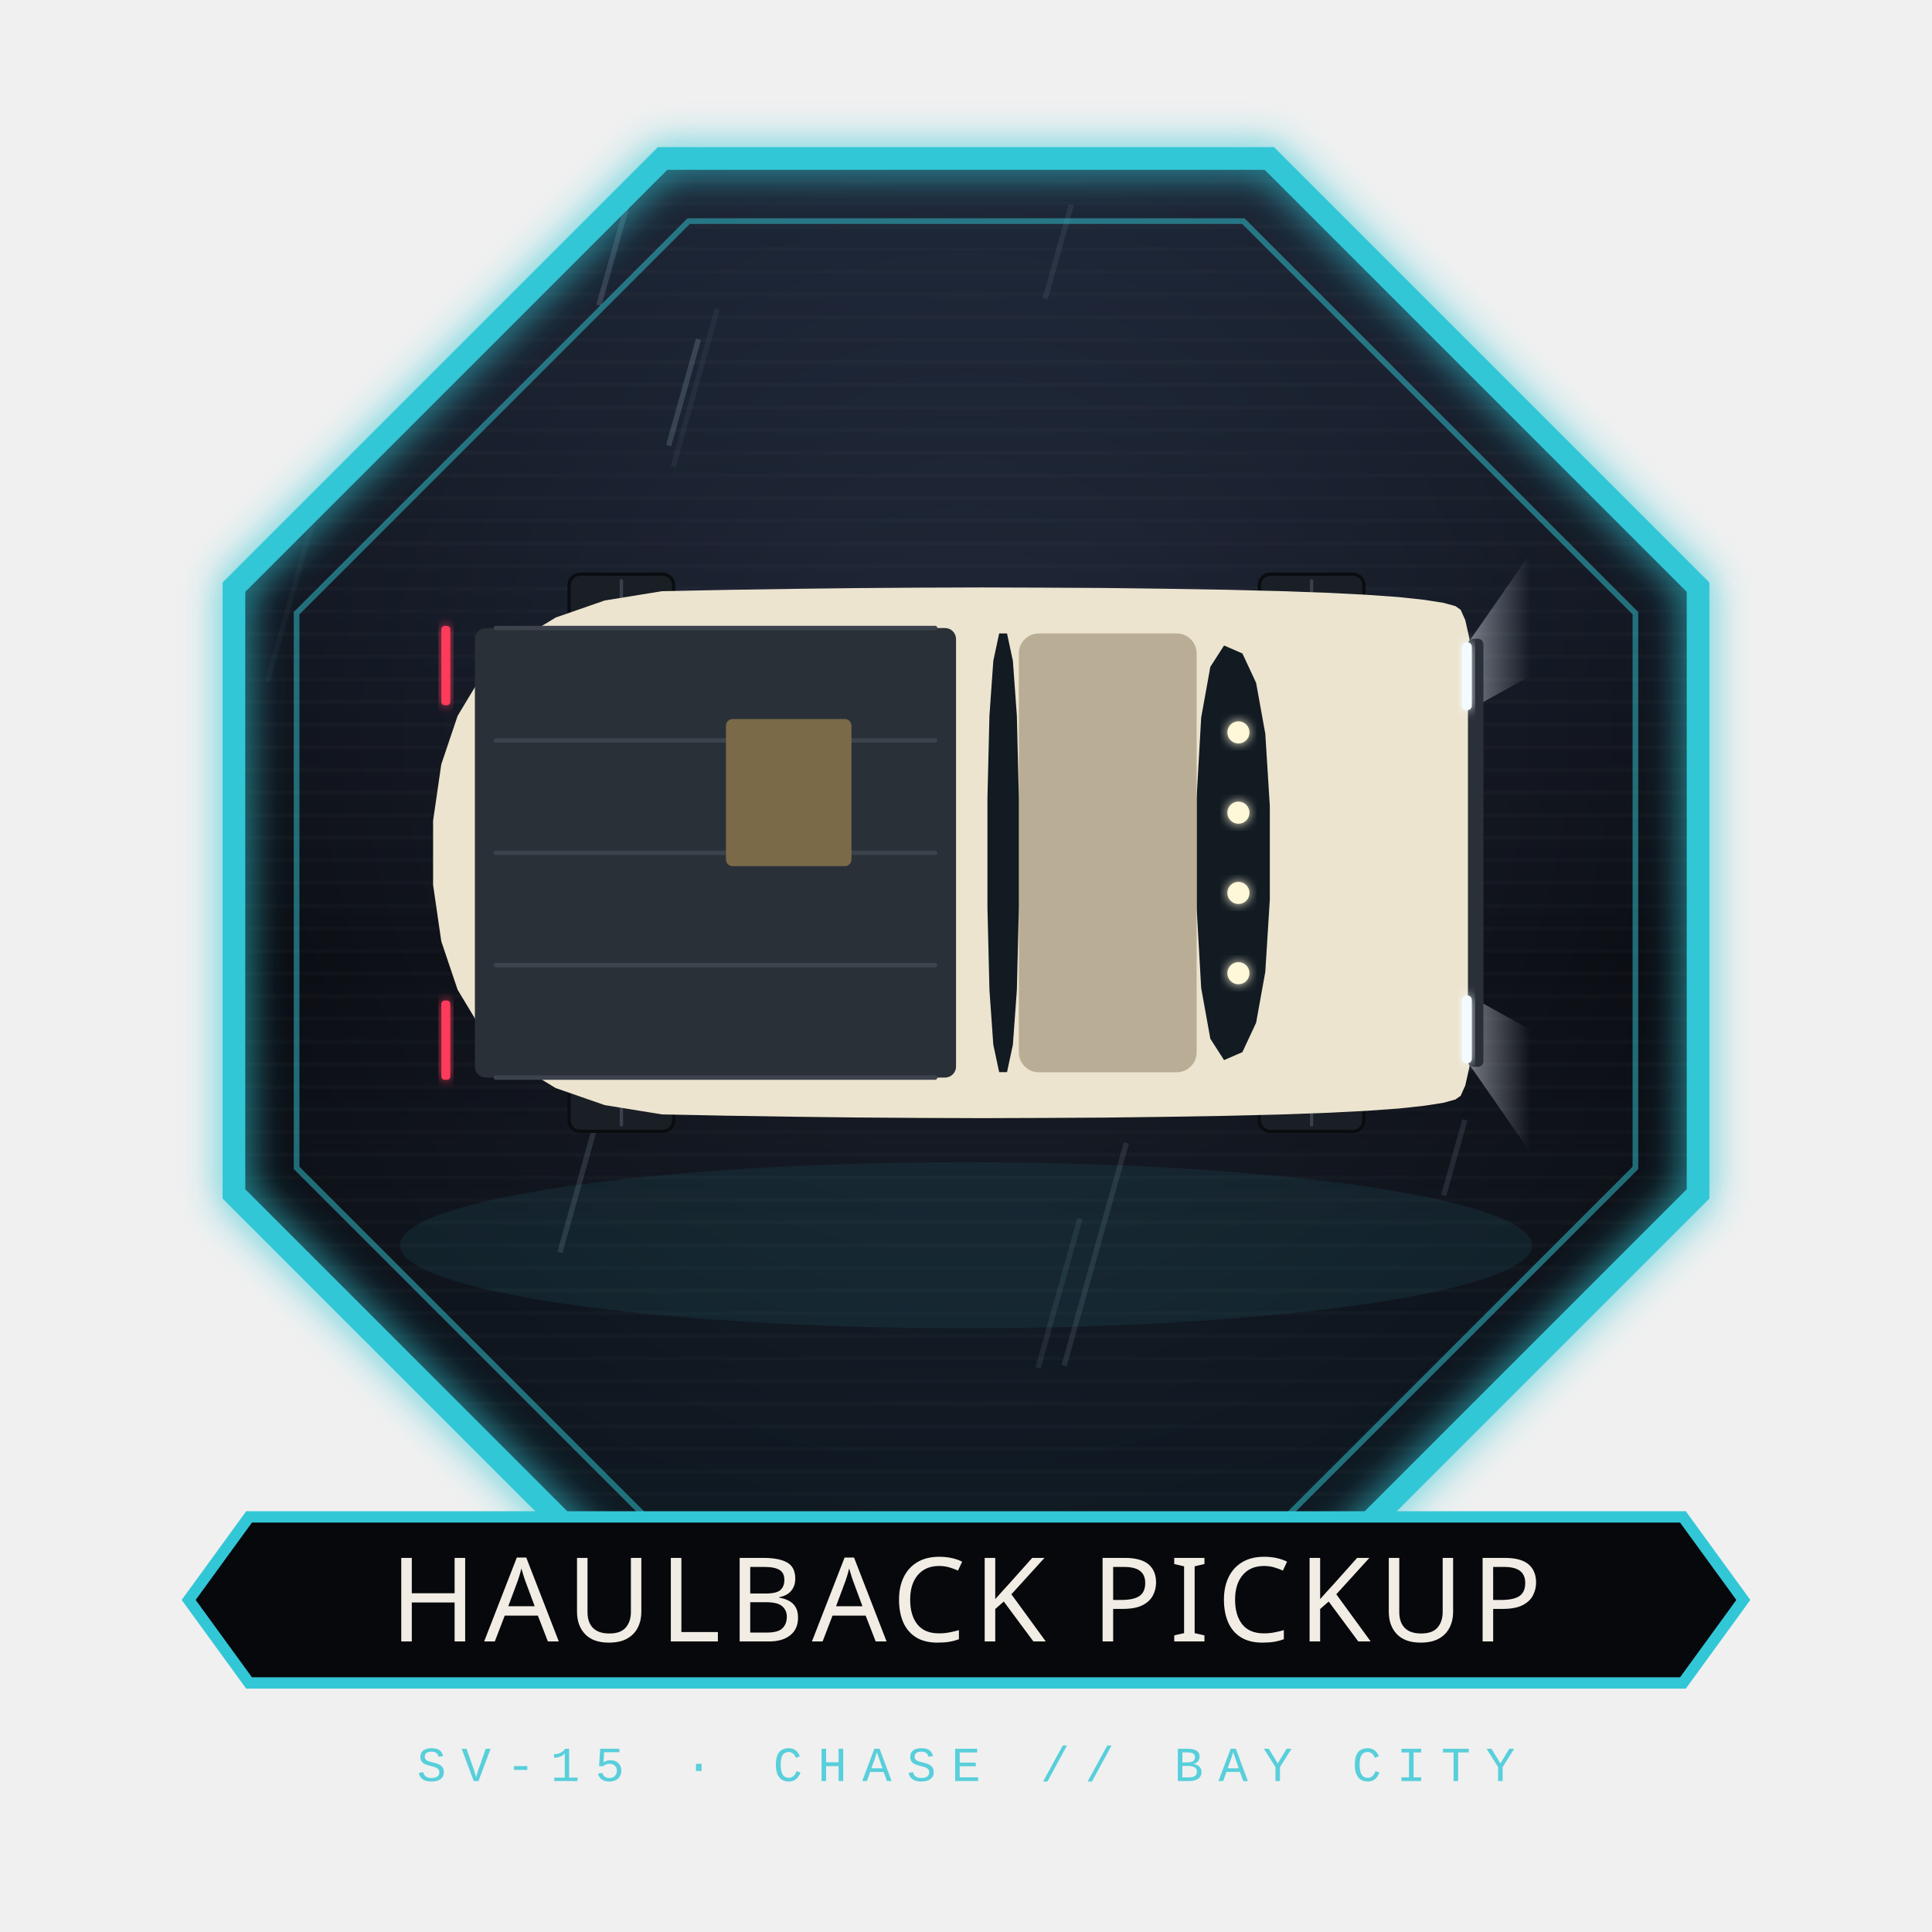
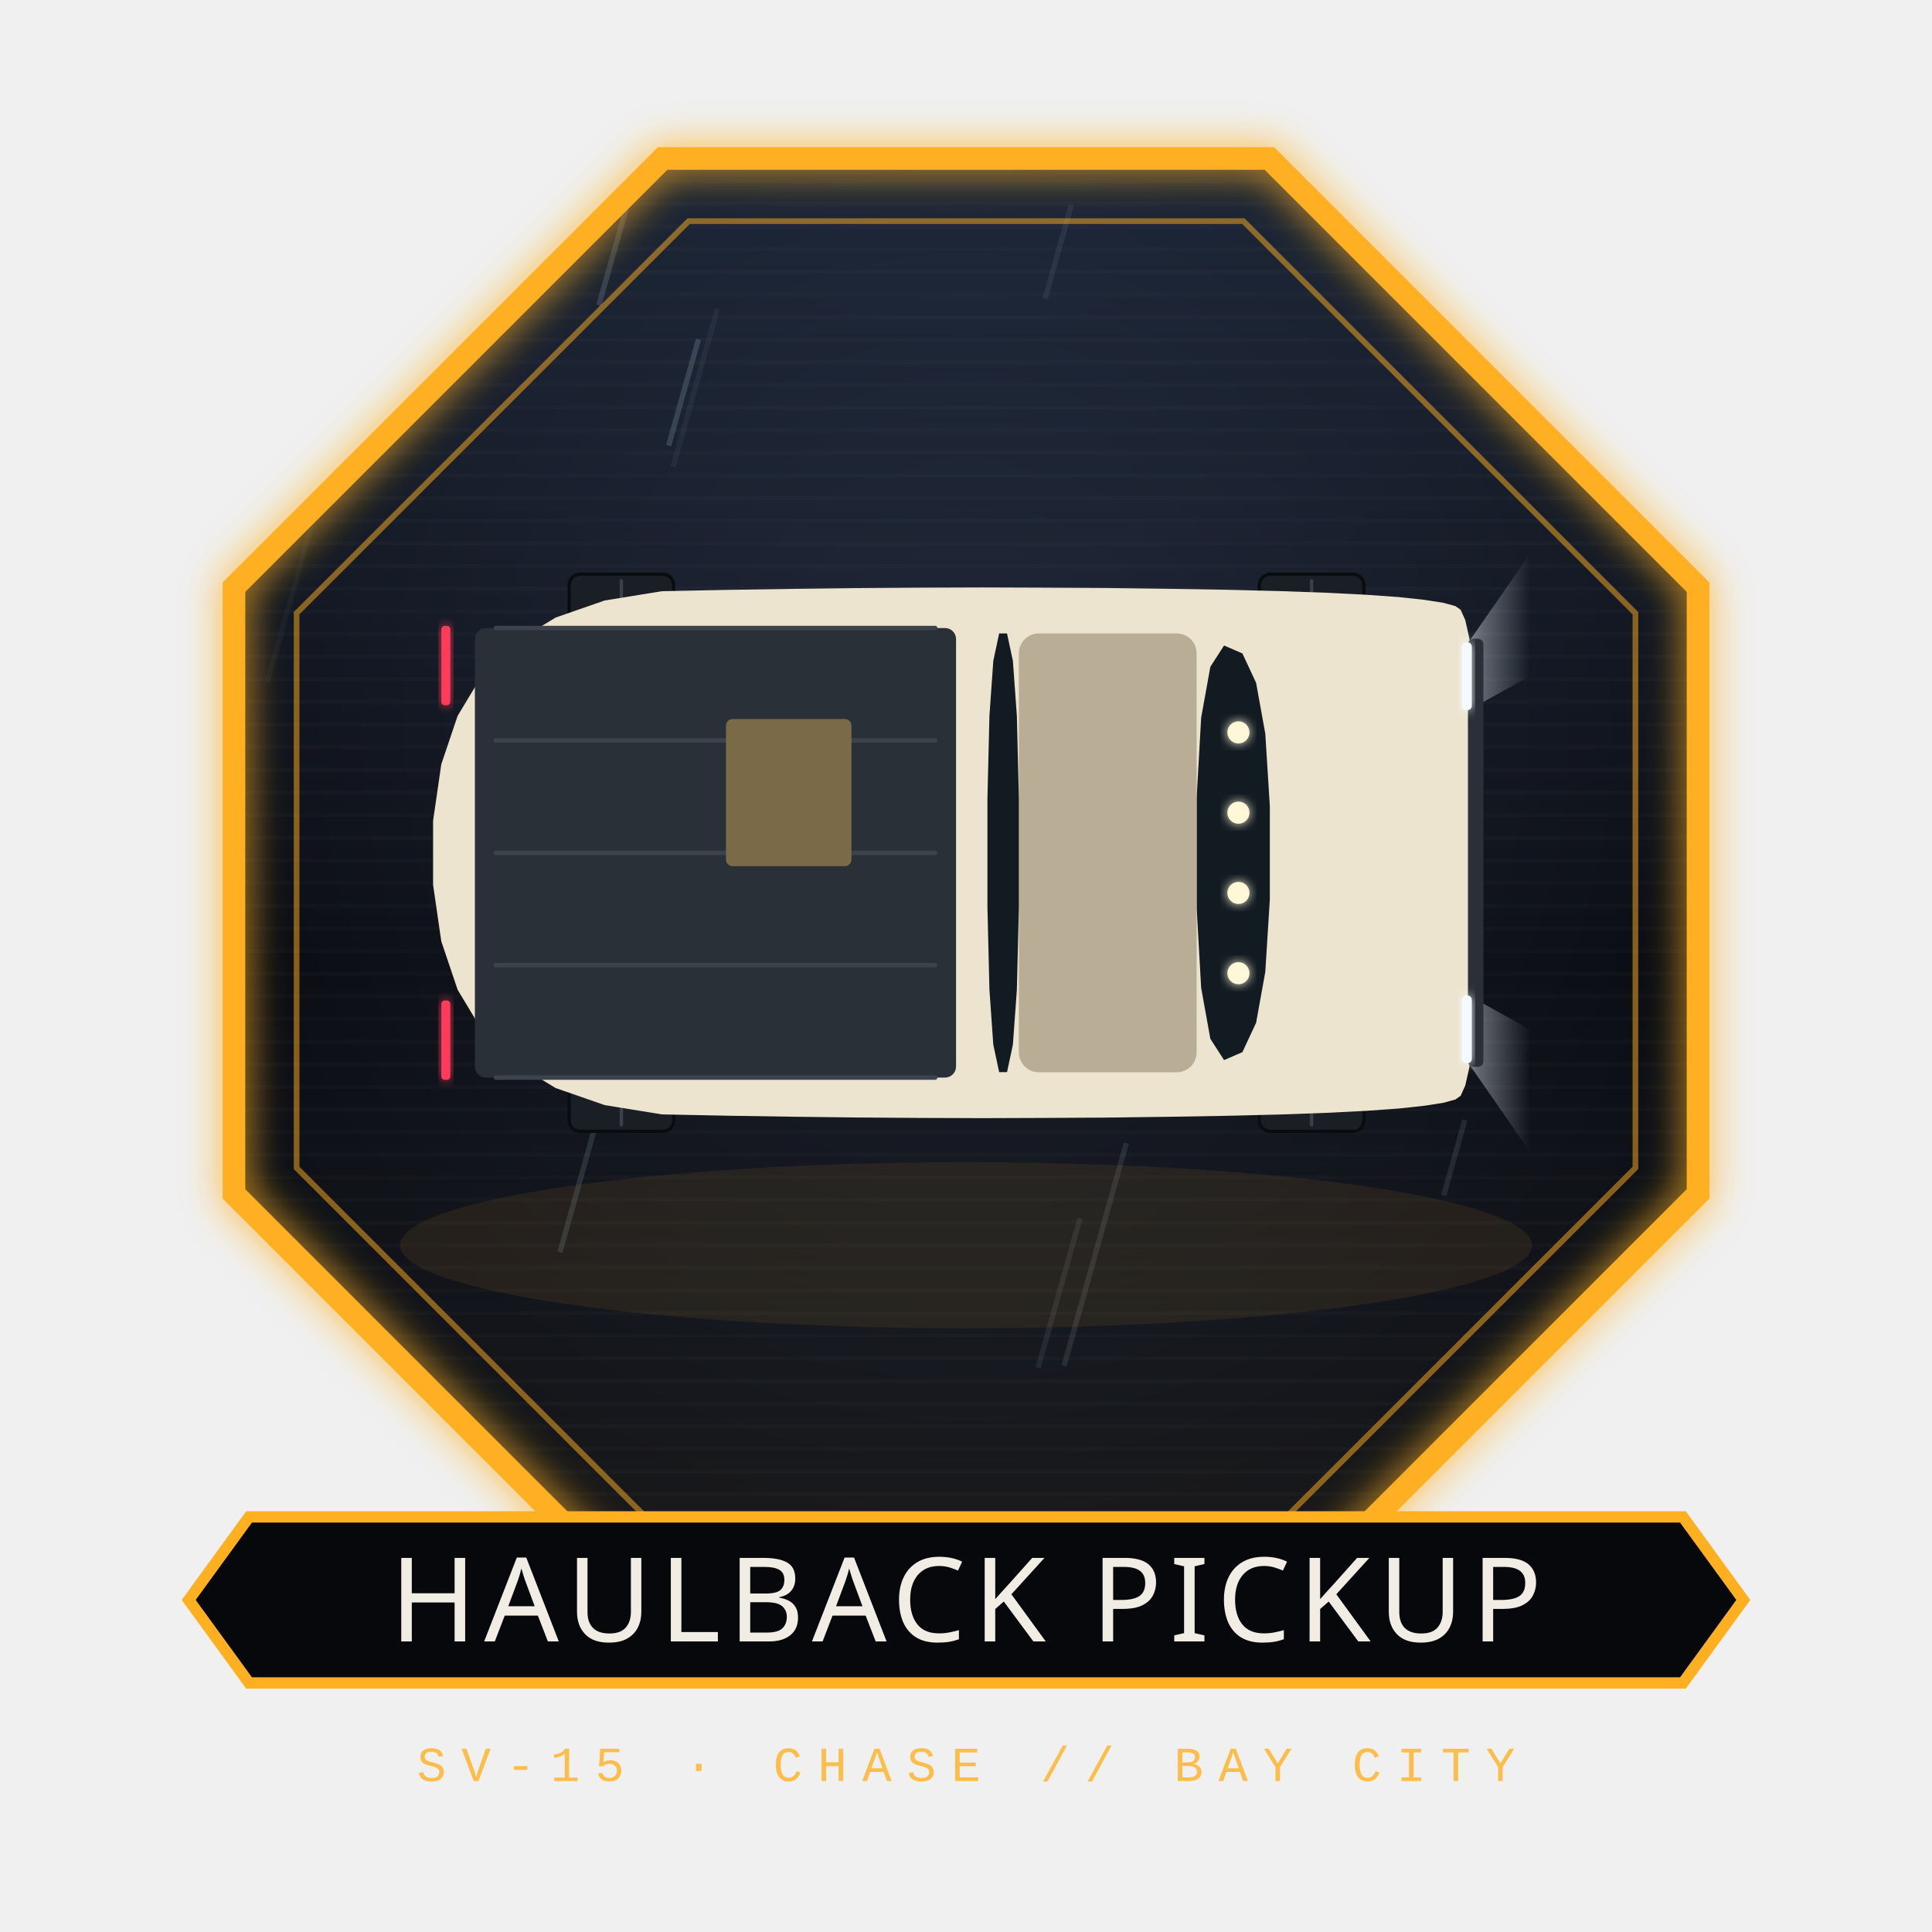
<svg xmlns="http://www.w3.org/2000/svg" viewBox="0 0 512 512" width="512" height="512">
  <defs>
    <filter id="blur">
      <feGaussianBlur stdDeviation="5" />
    </filter>
    <linearGradient id="beam" x1="0" y1="1" x2="0" y2="0">
      <stop offset="0" stop-color="#f4fbff" stop-opacity=".55" />
      <stop offset="1" stop-color="#f4fbff" stop-opacity="0" />
    </linearGradient>
    <radialGradient id="bg" cx="50%" cy="38%" r="70%">
      <stop offset="0" stop-color="#1a1f2b" />
      <stop offset=".55" stop-color="#0b0d13" />
      <stop offset="1" stop-color="#030305" />
    </radialGradient>
    <linearGradient id="haze" x1="0" y1="0" x2="0" y2="1">
      <stop offset="0" stop-color="#7fb2ff" stop-opacity=".16" />
      <stop offset=".5" stop-color="#7fb2ff" stop-opacity="0" />
-       <stop offset="1" stop-color="#32c7d6" stop-opacity=".14" />
+       <stop offset="1" stop-color="#ffb020" stop-opacity=".14" />
    </linearGradient>
    <filter id="glow" x="-30%" y="-30%" width="160%" height="160%">
      <feGaussianBlur stdDeviation="5" result="b" />
      <feMerge>
        <feMergeNode in="b" />
        <feMergeNode in="SourceGraphic" />
      </feMerge>
    </filter>
    <filter id="soft" x="-30%" y="-30%" width="160%" height="160%">
      <feGaussianBlur stdDeviation="2.2" result="b" />
      <feMerge>
        <feMergeNode in="b" />
        <feMergeNode in="b" />
        <feMergeNode in="SourceGraphic" />
      </feMerge>
    </filter>
    <clipPath id="clip">
      <polygon points="450.0,316.4 336.4,430.0 175.6,430.0 62.0,316.4 62.0,155.6 175.6,42.0 336.4,42.0 450.0,155.6" />
    </clipPath>
-     <style>.g{fill:#0d1018;stroke:#32c7d6;stroke-width:4.5;stroke-linejoin:round;stroke-linecap:round}.s{fill:none;stroke:#32c7d6;stroke-width:4.5;stroke-linejoin:round;stroke-linecap:round}.f{fill:#32c7d6;stroke:none}.d{fill:none;stroke:#32c7d6;stroke-width:2;opacity:.55;stroke-linecap:round}</style>
+     <style>.g{fill:#0d1018;stroke:#ffb020;stroke-width:4.5;stroke-linejoin:round;stroke-linecap:round}.s{fill:none;stroke:#ffb020;stroke-width:4.5;stroke-linejoin:round;stroke-linecap:round}.f{fill:#ffb020;stroke:none}.d{fill:none;stroke:#ffb020;stroke-width:2;opacity:.55;stroke-linecap:round}</style>
  </defs>
  <g clip-path="url(#clip)">
    <rect width="512" height="512" fill="url(#bg)" />
    <rect width="512" height="512" fill="url(#haze)" />
    <g opacity=".5">
      <line x1="0" y1="6" x2="512" y2="6" stroke="#ffffff" stroke-width="1" opacity=".035" />
      <line x1="0" y1="12" x2="512" y2="12" stroke="#ffffff" stroke-width="1" opacity=".035" />
      <line x1="0" y1="18" x2="512" y2="18" stroke="#ffffff" stroke-width="1" opacity=".035" />
      <line x1="0" y1="24" x2="512" y2="24" stroke="#ffffff" stroke-width="1" opacity=".035" />
      <line x1="0" y1="30" x2="512" y2="30" stroke="#ffffff" stroke-width="1" opacity=".035" />
      <line x1="0" y1="36" x2="512" y2="36" stroke="#ffffff" stroke-width="1" opacity=".035" />
      <line x1="0" y1="42" x2="512" y2="42" stroke="#ffffff" stroke-width="1" opacity=".035" />
      <line x1="0" y1="48" x2="512" y2="48" stroke="#ffffff" stroke-width="1" opacity=".035" />
      <line x1="0" y1="54" x2="512" y2="54" stroke="#ffffff" stroke-width="1" opacity=".035" />
      <line x1="0" y1="60" x2="512" y2="60" stroke="#ffffff" stroke-width="1" opacity=".035" />
      <line x1="0" y1="66" x2="512" y2="66" stroke="#ffffff" stroke-width="1" opacity=".035" />
      <line x1="0" y1="72" x2="512" y2="72" stroke="#ffffff" stroke-width="1" opacity=".035" />
      <line x1="0" y1="78" x2="512" y2="78" stroke="#ffffff" stroke-width="1" opacity=".035" />
      <line x1="0" y1="84" x2="512" y2="84" stroke="#ffffff" stroke-width="1" opacity=".035" />
      <line x1="0" y1="90" x2="512" y2="90" stroke="#ffffff" stroke-width="1" opacity=".035" />
      <line x1="0" y1="96" x2="512" y2="96" stroke="#ffffff" stroke-width="1" opacity=".035" />
      <line x1="0" y1="102" x2="512" y2="102" stroke="#ffffff" stroke-width="1" opacity=".035" />
      <line x1="0" y1="108" x2="512" y2="108" stroke="#ffffff" stroke-width="1" opacity=".035" />
      <line x1="0" y1="114" x2="512" y2="114" stroke="#ffffff" stroke-width="1" opacity=".035" />
      <line x1="0" y1="120" x2="512" y2="120" stroke="#ffffff" stroke-width="1" opacity=".035" />
      <line x1="0" y1="126" x2="512" y2="126" stroke="#ffffff" stroke-width="1" opacity=".035" />
      <line x1="0" y1="132" x2="512" y2="132" stroke="#ffffff" stroke-width="1" opacity=".035" />
      <line x1="0" y1="138" x2="512" y2="138" stroke="#ffffff" stroke-width="1" opacity=".035" />
      <line x1="0" y1="144" x2="512" y2="144" stroke="#ffffff" stroke-width="1" opacity=".035" />
      <line x1="0" y1="150" x2="512" y2="150" stroke="#ffffff" stroke-width="1" opacity=".035" />
      <line x1="0" y1="156" x2="512" y2="156" stroke="#ffffff" stroke-width="1" opacity=".035" />
      <line x1="0" y1="162" x2="512" y2="162" stroke="#ffffff" stroke-width="1" opacity=".035" />
      <line x1="0" y1="168" x2="512" y2="168" stroke="#ffffff" stroke-width="1" opacity=".035" />
      <line x1="0" y1="174" x2="512" y2="174" stroke="#ffffff" stroke-width="1" opacity=".035" />
      <line x1="0" y1="180" x2="512" y2="180" stroke="#ffffff" stroke-width="1" opacity=".035" />
      <line x1="0" y1="186" x2="512" y2="186" stroke="#ffffff" stroke-width="1" opacity=".035" />
      <line x1="0" y1="192" x2="512" y2="192" stroke="#ffffff" stroke-width="1" opacity=".035" />
      <line x1="0" y1="198" x2="512" y2="198" stroke="#ffffff" stroke-width="1" opacity=".035" />
      <line x1="0" y1="204" x2="512" y2="204" stroke="#ffffff" stroke-width="1" opacity=".035" />
      <line x1="0" y1="210" x2="512" y2="210" stroke="#ffffff" stroke-width="1" opacity=".035" />
      <line x1="0" y1="216" x2="512" y2="216" stroke="#ffffff" stroke-width="1" opacity=".035" />
      <line x1="0" y1="222" x2="512" y2="222" stroke="#ffffff" stroke-width="1" opacity=".035" />
      <line x1="0" y1="228" x2="512" y2="228" stroke="#ffffff" stroke-width="1" opacity=".035" />
      <line x1="0" y1="234" x2="512" y2="234" stroke="#ffffff" stroke-width="1" opacity=".035" />
      <line x1="0" y1="240" x2="512" y2="240" stroke="#ffffff" stroke-width="1" opacity=".035" />
      <line x1="0" y1="246" x2="512" y2="246" stroke="#ffffff" stroke-width="1" opacity=".035" />
      <line x1="0" y1="252" x2="512" y2="252" stroke="#ffffff" stroke-width="1" opacity=".035" />
      <line x1="0" y1="258" x2="512" y2="258" stroke="#ffffff" stroke-width="1" opacity=".035" />
      <line x1="0" y1="264" x2="512" y2="264" stroke="#ffffff" stroke-width="1" opacity=".035" />
      <line x1="0" y1="270" x2="512" y2="270" stroke="#ffffff" stroke-width="1" opacity=".035" />
      <line x1="0" y1="276" x2="512" y2="276" stroke="#ffffff" stroke-width="1" opacity=".035" />
      <line x1="0" y1="282" x2="512" y2="282" stroke="#ffffff" stroke-width="1" opacity=".035" />
      <line x1="0" y1="288" x2="512" y2="288" stroke="#ffffff" stroke-width="1" opacity=".035" />
      <line x1="0" y1="294" x2="512" y2="294" stroke="#ffffff" stroke-width="1" opacity=".035" />
      <line x1="0" y1="300" x2="512" y2="300" stroke="#ffffff" stroke-width="1" opacity=".035" />
      <line x1="0" y1="306" x2="512" y2="306" stroke="#ffffff" stroke-width="1" opacity=".035" />
      <line x1="0" y1="312" x2="512" y2="312" stroke="#ffffff" stroke-width="1" opacity=".035" />
      <line x1="0" y1="318" x2="512" y2="318" stroke="#ffffff" stroke-width="1" opacity=".035" />
      <line x1="0" y1="324" x2="512" y2="324" stroke="#ffffff" stroke-width="1" opacity=".035" />
      <line x1="0" y1="330" x2="512" y2="330" stroke="#ffffff" stroke-width="1" opacity=".035" />
      <line x1="0" y1="336" x2="512" y2="336" stroke="#ffffff" stroke-width="1" opacity=".035" />
      <line x1="0" y1="342" x2="512" y2="342" stroke="#ffffff" stroke-width="1" opacity=".035" />
      <line x1="0" y1="348" x2="512" y2="348" stroke="#ffffff" stroke-width="1" opacity=".035" />
      <line x1="0" y1="354" x2="512" y2="354" stroke="#ffffff" stroke-width="1" opacity=".035" />
      <line x1="0" y1="360" x2="512" y2="360" stroke="#ffffff" stroke-width="1" opacity=".035" />
      <line x1="0" y1="366" x2="512" y2="366" stroke="#ffffff" stroke-width="1" opacity=".035" />
      <line x1="0" y1="372" x2="512" y2="372" stroke="#ffffff" stroke-width="1" opacity=".035" />
      <line x1="0" y1="378" x2="512" y2="378" stroke="#ffffff" stroke-width="1" opacity=".035" />
      <line x1="0" y1="384" x2="512" y2="384" stroke="#ffffff" stroke-width="1" opacity=".035" />
      <line x1="0" y1="390" x2="512" y2="390" stroke="#ffffff" stroke-width="1" opacity=".035" />
      <line x1="0" y1="396" x2="512" y2="396" stroke="#ffffff" stroke-width="1" opacity=".035" />
      <line x1="0" y1="402" x2="512" y2="402" stroke="#ffffff" stroke-width="1" opacity=".035" />
      <line x1="0" y1="408" x2="512" y2="408" stroke="#ffffff" stroke-width="1" opacity=".035" />
      <line x1="0" y1="414" x2="512" y2="414" stroke="#ffffff" stroke-width="1" opacity=".035" />
      <line x1="0" y1="420" x2="512" y2="420" stroke="#ffffff" stroke-width="1" opacity=".035" />
      <line x1="0" y1="426" x2="512" y2="426" stroke="#ffffff" stroke-width="1" opacity=".035" />
      <line x1="0" y1="432" x2="512" y2="432" stroke="#ffffff" stroke-width="1" opacity=".035" />
      <line x1="0" y1="438" x2="512" y2="438" stroke="#ffffff" stroke-width="1" opacity=".035" />
      <line x1="0" y1="444" x2="512" y2="444" stroke="#ffffff" stroke-width="1" opacity=".035" />
      <line x1="0" y1="450" x2="512" y2="450" stroke="#ffffff" stroke-width="1" opacity=".035" />
      <line x1="0" y1="456" x2="512" y2="456" stroke="#ffffff" stroke-width="1" opacity=".035" />
      <line x1="0" y1="462" x2="512" y2="462" stroke="#ffffff" stroke-width="1" opacity=".035" />
      <line x1="0" y1="468" x2="512" y2="468" stroke="#ffffff" stroke-width="1" opacity=".035" />
      <line x1="0" y1="474" x2="512" y2="474" stroke="#ffffff" stroke-width="1" opacity=".035" />
      <line x1="0" y1="480" x2="512" y2="480" stroke="#ffffff" stroke-width="1" opacity=".035" />
      <line x1="0" y1="486" x2="512" y2="486" stroke="#ffffff" stroke-width="1" opacity=".035" />
      <line x1="0" y1="492" x2="512" y2="492" stroke="#ffffff" stroke-width="1" opacity=".035" />
      <line x1="0" y1="498" x2="512" y2="498" stroke="#ffffff" stroke-width="1" opacity=".035" />
      <line x1="0" y1="504" x2="512" y2="504" stroke="#ffffff" stroke-width="1" opacity=".035" />
      <line x1="0" y1="510" x2="512" y2="510" stroke="#ffffff" stroke-width="1" opacity=".035" />
    </g>
    <line x1="505.3" y1="437.9" x2="500.0" y2="456.9" stroke="#9fb6c8" stroke-width="1.4" opacity="0.05" />
    <line x1="34.3" y1="94.2" x2="22.2" y2="137.5" stroke="#9fb6c8" stroke-width="1.4" opacity="0.15" />
    <line x1="523.4" y1="380.1" x2="508.2" y2="434.4" stroke="#9fb6c8" stroke-width="1.4" opacity="0.12" />
    <line x1="381.1" y1="443.0" x2="375.3" y2="464.0" stroke="#9fb6c8" stroke-width="1.4" opacity="0.13" />
    <line x1="4.9" y1="218.0" x2="-9.6" y2="270.0" stroke="#9fb6c8" stroke-width="1.4" opacity="0.17" />
    <line x1="69.5" y1="-32.8" x2="53.6" y2="23.8" stroke="#9fb6c8" stroke-width="1.4" opacity="0.14" />
    <line x1="59.1" y1="184.3" x2="45.9" y2="231.6" stroke="#9fb6c8" stroke-width="1.4" opacity="0.18" />
    <line x1="168.0" y1="47.9" x2="158.7" y2="80.9" stroke="#9fb6c8" stroke-width="1.4" opacity="0.20" />
    <line x1="388.2" y1="296.8" x2="382.6" y2="316.8" stroke="#9fb6c8" stroke-width="1.4" opacity="0.14" />
    <line x1="190.1" y1="81.9" x2="178.4" y2="123.7" stroke="#9fb6c8" stroke-width="1.4" opacity="0.07" />
    <line x1="286.2" y1="322.9" x2="275.1" y2="362.5" stroke="#9fb6c8" stroke-width="1.4" opacity="0.11" />
    <line x1="287.3" y1="181.6" x2="273.4" y2="231.2" stroke="#9fb6c8" stroke-width="1.4" opacity="0.20" />
    <line x1="536.3" y1="504.9" x2="528.0" y2="534.4" stroke="#9fb6c8" stroke-width="1.4" opacity="0.05" />
    <line x1="298.5" y1="302.9" x2="282.0" y2="361.9" stroke="#9fb6c8" stroke-width="1.4" opacity="0.14" />
    <line x1="506.7" y1="35.0" x2="495.3" y2="75.6" stroke="#9fb6c8" stroke-width="1.4" opacity="0.05" />
    <line x1="236.0" y1="162.8" x2="227.8" y2="191.8" stroke="#9fb6c8" stroke-width="1.4" opacity="0.13" />
    <line x1="220.8" y1="438.7" x2="205.1" y2="495.0" stroke="#9fb6c8" stroke-width="1.4" opacity="0.13" />
    <line x1="533.2" y1="343.6" x2="526.8" y2="366.4" stroke="#9fb6c8" stroke-width="1.4" opacity="0.11" />
    <line x1="431.7" y1="436.2" x2="416.1" y2="491.9" stroke="#9fb6c8" stroke-width="1.4" opacity="0.20" />
    <line x1="208.5" y1="247.9" x2="198.8" y2="282.8" stroke="#9fb6c8" stroke-width="1.4" opacity="0.05" />
    <line x1="84.6" y1="131.8" x2="70.9" y2="180.6" stroke="#9fb6c8" stroke-width="1.4" opacity="0.05" />
    <line x1="161.0" y1="286.7" x2="148.4" y2="331.9" stroke="#9fb6c8" stroke-width="1.4" opacity="0.17" />
    <line x1="283.9" y1="54.3" x2="277.0" y2="79.1" stroke="#9fb6c8" stroke-width="1.4" opacity="0.10" />
    <line x1="185.1" y1="89.9" x2="177.2" y2="118.1" stroke="#9fb6c8" stroke-width="1.4" opacity="0.22" />
    <line x1="496.3" y1="120.7" x2="482.5" y2="170.0" stroke="#9fb6c8" stroke-width="1.4" opacity="0.19" />
    <line x1="171.8" y1="515.5" x2="155.4" y2="574.0" stroke="#9fb6c8" stroke-width="1.4" opacity="0.12" />
    <line x1="463.2" y1="409.8" x2="452.0" y2="449.8" stroke="#9fb6c8" stroke-width="1.4" opacity="0.09" />
    <line x1="167.5" y1="257.2" x2="157.4" y2="293.1" stroke="#9fb6c8" stroke-width="1.4" opacity="0.06" />
    <line x1="486.4" y1="195.6" x2="476.7" y2="230.4" stroke="#9fb6c8" stroke-width="1.4" opacity="0.21" />
    <line x1="145.9" y1="230.6" x2="132.3" y2="279.4" stroke="#9fb6c8" stroke-width="1.4" opacity="0.06" />
    <line x1="37.3" y1="25.7" x2="32.3" y2="43.8" stroke="#9fb6c8" stroke-width="1.4" opacity="0.22" />
    <line x1="297.9" y1="174.0" x2="287.2" y2="212.4" stroke="#9fb6c8" stroke-width="1.4" opacity="0.13" />
    <line x1="10.1" y1="453.8" x2="1.4" y2="484.8" stroke="#9fb6c8" stroke-width="1.4" opacity="0.06" />
    <line x1="77.0" y1="50.2" x2="71.8" y2="68.8" stroke="#9fb6c8" stroke-width="1.4" opacity="0.21" />
-     <ellipse cx="256" cy="330" rx="150" ry="22" fill="#32c7d6" opacity=".08" />
+     <ellipse cx="256" cy="330" rx="150" ry="22" fill="#ffb020" opacity=".08" />
  </g>
-   <polygon points="450.0,316.4 336.4,430.0 175.6,430.0 62.0,316.4 62.0,155.6 175.6,42.0 336.4,42.0 450.0,155.6" fill="none" stroke="#32c7d6" stroke-width="6" filter="url(#glow)" />
-   <polygon points="433.4,309.5 329.5,413.4 182.5,413.4 78.6,309.5 78.6,162.5 182.5,58.6 329.5,58.6 433.4,162.5" fill="none" stroke="#32c7d6" stroke-width="1.5" opacity=".5" />
+   <polygon points="450.0,316.4 336.4,430.0 175.6,430.0 62.0,316.4 62.0,155.6 175.6,42.0 336.4,42.0 450.0,155.6" fill="none" stroke="#ffb020" stroke-width="6" filter="url(#glow)" />
+   <polygon points="433.4,309.5 329.5,413.4 182.5,413.4 78.6,309.5 78.6,162.5 182.5,58.6 329.5,58.6 433.4,162.5" fill="none" stroke="#ffb020" stroke-width="1.5" opacity=".5" />
  <g transform="translate(256 226) scale(1.0)">
    <g transform="rotate(90) scale(0.293) translate(-256.0 -512.0)">
      <rect x="4.0" y="152.1" width="66.6" height="94.6" rx="10.0" fill="#1a1f26" stroke="#0a0d10" stroke-width="3" />
      <line x1="10.0" y1="199.4" x2="64.6" y2="199.4" stroke="#3a414b" stroke-width="3.0" stroke-linecap="round" />
      <rect x="441.4" y="152.1" width="66.6" height="94.6" rx="10.0" fill="#1a1f26" stroke="#0a0d10" stroke-width="3" />
      <line x1="447.4" y1="199.4" x2="502.0" y2="199.4" stroke="#3a414b" stroke-width="3.0" stroke-linecap="round" />
      <rect x="4.0" y="776.4" width="66.6" height="94.6" rx="10.0" fill="#1a1f26" stroke="#0a0d10" stroke-width="3" />
      <line x1="10.0" y1="823.7" x2="64.6" y2="823.7" stroke="#3a414b" stroke-width="3.0" stroke-linecap="round" />
      <rect x="441.4" y="776.4" width="66.6" height="94.6" rx="10.0" fill="#1a1f26" stroke="#0a0d10" stroke-width="3" />
      <line x1="447.4" y1="823.7" x2="502.0" y2="823.7" stroke="#3a414b" stroke-width="3.0" stroke-linecap="round" />
      <path d="M65.6,57.5 L127.0,57.5 L96.3,2.0 L-14.3,2.0 Z" fill="url(#beam)" opacity=".8" />
      <path d="M385.0,57.5 L446.4,57.5 L526.3,2.0 L415.7,2.0 Z" fill="url(#beam)" opacity=".8" />
      <path d="M475.8,64.6 L479.1,69.3 L482.1,80.2 L484.8,97.4 L487.3,120.7 L489.4,150.3 L491.2,186.1 L492.7,228.0 L493.9,276.2 L494.8,330.6 L495.5,385.6 L495.8,441.2 L496.0,497.3 L495.8,554.1 L495.4,611.5 L494.7,669.4 L493.8,727.9 L492.6,787.1 L484.2,838.8 L468.8,883.1 L446.3,920.1 L416.6,949.7 L379.9,971.8 L336.0,986.6 L285.0,994.0 L227.0,994.0 L176.0,986.6 L132.1,971.8 L95.4,949.7 L65.7,920.1 L43.2,883.1 L27.8,838.8 L19.4,787.1 L18.2,727.9 L17.3,669.4 L16.6,611.5 L16.2,554.1 L16.0,497.3 L16.2,441.2 L16.5,385.6 L17.2,330.6 L18.1,276.2 L19.3,228.0 L20.8,186.1 L22.6,150.3 L24.7,120.7 L27.2,97.4 L29.9,80.2 L32.9,69.3 L36.2,64.6 L45.6,60.4 L61.2,56.9 L82.7,53.9 L110.4,51.5 L144.2,49.8 L184.0,48.6 L230.0,48.0 L282.0,48.0 L328.0,48.6 L367.8,49.8 L401.6,51.5 L429.3,53.9 L450.8,56.9 L466.4,60.4 Z" fill="#ece4cf" />
      <path d="M436.3,262.0 L443.5,278.6 L424.2,291.0 L378.2,299.3 L305.6,303.4 L206.4,303.4 L133.8,299.3 L87.8,291.0 L68.5,278.6 L75.7,262.0 L102.3,249.6 L148.3,241.3 L213.7,237.2 L298.3,237.2 L363.7,241.3 L409.7,249.6 Z" fill="#121a22" />
      <rect x="57.6" y="303.4" width="396.9" height="160.8" rx="18.0" fill="#b9ae95" />
      <path d="M454.4,474.9 L454.4,482.0 L429.6,487.3 L380.0,490.8 L305.6,492.6 L206.4,492.6 L132.0,490.8 L82.4,487.3 L57.6,482.0 L57.6,474.9 L82.4,469.6 L132.0,466.0 L206.4,464.2 L305.6,464.2 L380.0,466.0 L429.6,469.6 Z" fill="#121a22" />
      <rect x="52.7" y="521.0" width="406.6" height="435.2" rx="10.0" fill="#2a3038" />
      <line x1="52.7" y1="539.9" x2="52.7" y2="937.2" stroke="#3c434d" stroke-width="4.0" stroke-linecap="round" />
      <line x1="154.4" y1="539.9" x2="154.4" y2="937.2" stroke="#3c434d" stroke-width="4.0" stroke-linecap="round" />
      <line x1="256.0" y1="539.9" x2="256.0" y2="937.2" stroke="#3c434d" stroke-width="4.0" stroke-linecap="round" />
      <line x1="357.6" y1="539.9" x2="357.6" y2="937.2" stroke="#3c434d" stroke-width="4.0" stroke-linecap="round" />
      <line x1="459.3" y1="539.9" x2="459.3" y2="937.2" stroke="#3c434d" stroke-width="4.0" stroke-linecap="round" />
      <rect x="135.0" y="615.6" width="133.1" height="113.5" rx="6.0" fill="#7a6a48" />
      <rect x="62.4" y="44.0" width="387.2" height="14.0" rx="5.0" fill="#2a3038" />
      <circle cx="147.1" cy="265.6" r="10.0" fill="#fff8d8" filter="url(#glow)" />
      <circle cx="219.7" cy="265.6" r="10.0" fill="#fff8d8" filter="url(#glow)" />
      <circle cx="292.3" cy="265.6" r="10.0" fill="#fff8d8" filter="url(#glow)" />
      <circle cx="364.9" cy="265.6" r="10.0" fill="#fff8d8" filter="url(#glow)" />
      <rect x="65.6" y="54.5" width="61.4" height="9.0" rx="4.0" fill="#f4fbff" filter="url(#glow)" />
      <rect x="385.0" y="54.5" width="61.4" height="9.0" rx="4.0" fill="#f4fbff" filter="url(#glow)" />
      <rect x="50.8" y="978.5" width="71.7" height="8.0" rx="3.0" fill="#ff3b5c" filter="url(#glow)" />
      <rect x="389.6" y="978.5" width="71.7" height="8.0" rx="3.0" fill="#ff3b5c" filter="url(#glow)" />
    </g>
  </g>
  <g>
-     <path d="M66,402 L446,402 L462,424 L446,446 L66,446 L50,424 Z" fill="#07080c" stroke="#32c7d6" stroke-width="3" />
+     <path d="M66,402 L446,402 L462,424 L446,446 L66,446 L50,424 Z" fill="#07080c" stroke="#ffb020" stroke-width="3" />
    <text x="256" y="435" text-anchor="middle" font-family="Bebas Neue, Oswald, Impact, 'Arial Narrow', sans-serif" font-size="31" letter-spacing="2" fill="#f1ede4">HAULBACK PICKUP</text>
  </g>
-   <text x="256" y="472" text-anchor="middle" font-family="Courier New, monospace" font-size="13" letter-spacing="4" fill="#32c7d6" opacity=".8">SV-15 · CHASE // BAY CITY</text>
+   <text x="256" y="472" text-anchor="middle" font-family="Courier New, monospace" font-size="13" letter-spacing="4" fill="#ffb020" opacity=".8">SV-15 · CHASE // BAY CITY</text>
</svg>
